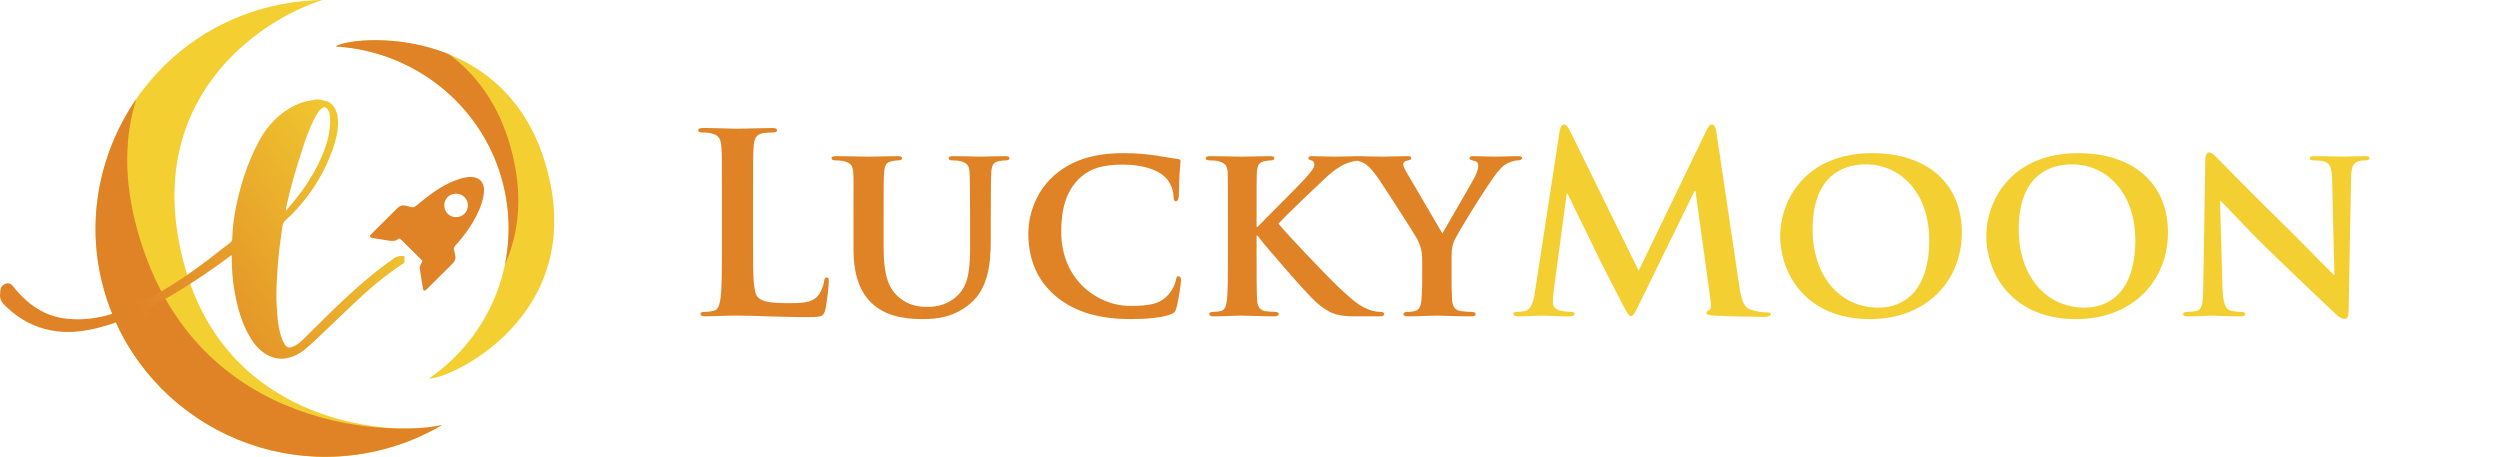
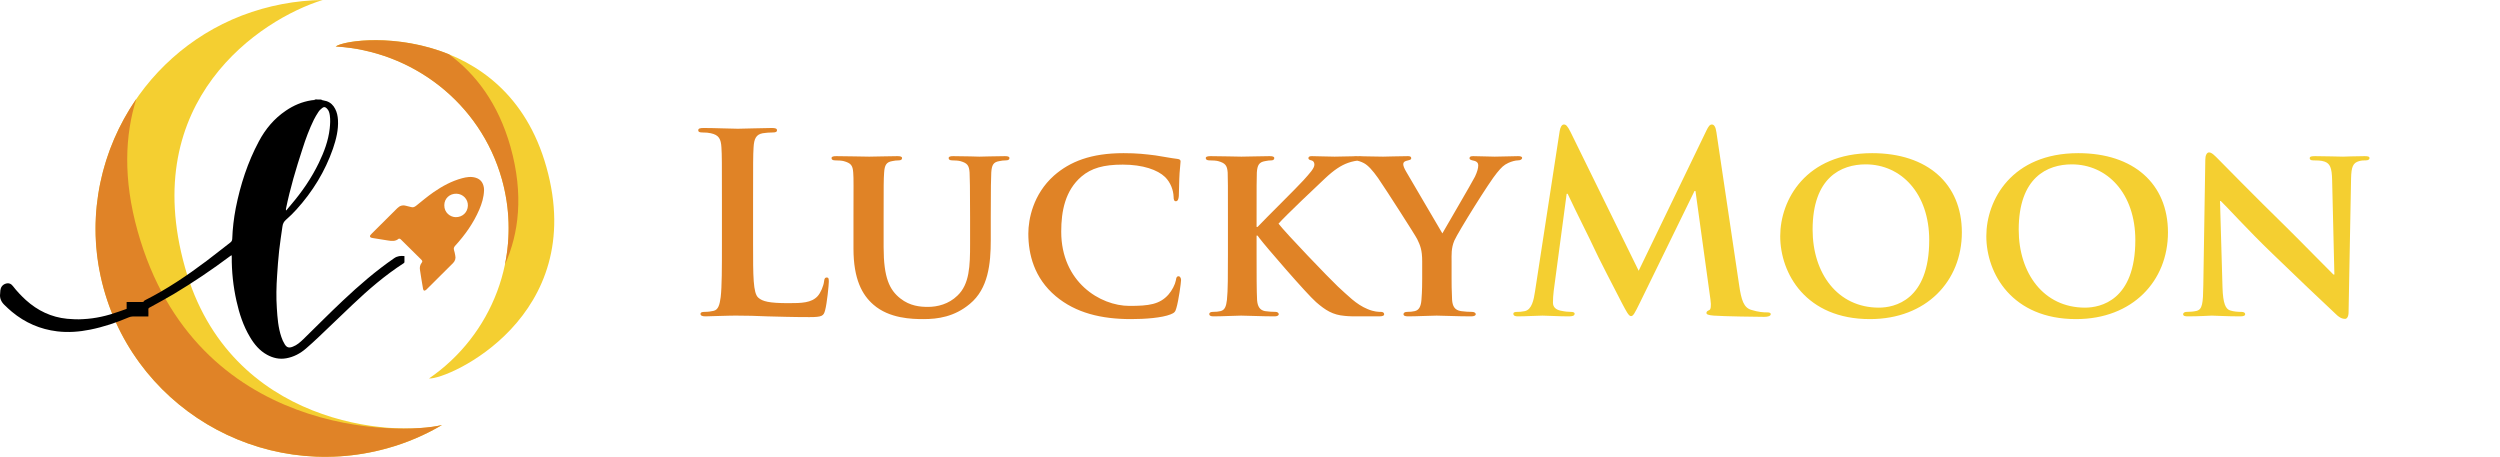
<svg xmlns="http://www.w3.org/2000/svg" width="301" height="55" viewBox="0 0 301 55" fill="none">
  <path d="M65.785 20.108C60.898 2.692 42.374 4.263 40.413 5.587C49.573 6.111 57.825 12.309 60.43 21.577C63.034 30.845 59.215 40.39 51.651 45.569C54.006 45.715 70.862 38.134 65.785 20.108Z" fill="#F4CF31" />
  <path d="M22.269 32.184C16.621 12.105 31.297 2.342 38.847 0C35.629 0.044 32.336 0.64 29.103 1.877C16.548 6.736 9.276 20.18 12.129 33.275C15.539 48.887 31.356 58.213 46.602 53.979C48.973 53.324 51.197 52.364 53.216 51.171C47.48 52.597 27.654 51.36 22.269 32.184Z" fill="#F4CF31" />
  <path d="M16.577 27.848C14.807 21.548 15.041 16.266 16.416 11.902C12.217 17.983 10.461 25.695 12.115 33.275C15.539 48.887 31.356 58.213 46.602 53.979C48.973 53.324 51.197 52.364 53.216 51.171C48.329 52.379 23.572 52.757 16.577 27.848Z" fill="#E08327" />
  <path d="M61.469 17.692C59.976 12.396 57.225 8.861 54.05 6.533C47.846 4.016 41.511 4.845 40.413 5.602C49.573 6.125 57.825 12.323 60.43 21.592C61.395 25.054 61.469 28.546 60.796 31.849C62.464 28.139 63.078 23.439 61.469 17.692Z" fill="#E08327" />
  <path d="M58.279 22.916C58.25 23.759 58.016 24.502 57.708 25.229C57.006 26.858 55.996 28.284 54.811 29.579C54.665 29.739 54.592 29.899 54.665 30.118C54.738 30.321 54.767 30.54 54.811 30.758C54.899 31.107 54.796 31.413 54.548 31.674C53.494 32.722 52.441 33.77 51.387 34.817C51.358 34.846 51.343 34.875 51.314 34.89C51.124 35.05 50.977 35.021 50.934 34.773C50.86 34.366 50.787 33.959 50.729 33.551C50.67 33.202 50.626 32.867 50.568 32.518C50.509 32.198 50.568 31.893 50.773 31.631C50.875 31.5 50.86 31.413 50.758 31.296C49.924 30.467 49.09 29.637 48.241 28.808C48.183 28.75 48.036 28.706 47.992 28.75C47.597 29.085 47.158 29.026 46.705 28.954C46.105 28.852 45.49 28.765 44.891 28.663C44.832 28.648 44.759 28.634 44.7 28.619C44.539 28.561 44.495 28.444 44.598 28.299C44.642 28.241 44.7 28.183 44.759 28.124C45.783 27.106 46.807 26.087 47.832 25.069C48.139 24.763 48.475 24.662 48.885 24.778C49.075 24.822 49.28 24.865 49.47 24.923C49.734 25.011 49.909 24.923 50.114 24.763C50.802 24.21 51.475 23.643 52.207 23.134C53.26 22.406 54.387 21.795 55.63 21.461C56.172 21.315 56.728 21.228 57.284 21.402C57.855 21.577 58.147 21.984 58.25 22.537C58.279 22.683 58.279 22.814 58.279 22.916ZM56.333 24.763C56.362 23.992 55.748 23.352 54.972 23.323C54.153 23.294 53.494 23.89 53.494 24.705C53.48 25.607 54.211 26.131 54.855 26.146C55.674 26.16 56.303 25.578 56.333 24.763Z" fill="#E08327" />
  <path d="M38.745 11.989C38.73 12.003 38.716 12.018 38.701 12.033C38.906 12.076 39.111 12.12 39.316 12.178C39.799 12.338 40.135 12.673 40.355 13.109C40.574 13.531 40.662 13.968 40.691 14.433C40.764 15.626 40.472 16.776 40.091 17.896C39.14 20.631 37.648 23.061 35.702 25.214C35.306 25.651 34.897 26.058 34.458 26.437C34.18 26.669 34.048 26.931 34.004 27.28C33.873 28.241 33.712 29.201 33.609 30.176C33.492 31.18 33.434 32.184 33.361 33.202C33.273 34.497 33.243 35.792 33.331 37.101C33.404 38.265 33.492 39.444 33.873 40.564C33.975 40.87 34.107 41.175 34.282 41.452C34.531 41.859 34.809 41.917 35.248 41.743C35.76 41.554 36.155 41.19 36.536 40.826C38.116 39.284 39.681 37.698 41.291 36.185C43.237 34.352 45.256 32.606 47.451 31.093C47.846 30.816 48.241 30.787 48.695 30.831C48.695 31.078 48.695 31.325 48.695 31.558C48.695 31.602 48.651 31.674 48.607 31.689C46.354 33.144 44.349 34.875 42.418 36.709C41.057 38.004 39.711 39.298 38.35 40.593C37.852 41.059 37.355 41.525 36.843 41.961C36.155 42.557 35.365 42.98 34.458 43.139C33.639 43.285 32.878 43.11 32.161 42.718C31.253 42.223 30.61 41.452 30.098 40.579C29.293 39.24 28.81 37.756 28.473 36.243C28.078 34.483 27.888 32.693 27.903 30.889C27.903 30.845 27.903 30.802 27.888 30.729C27.829 30.758 27.786 30.772 27.756 30.802C25.562 32.446 23.279 33.988 20.923 35.399C19.972 35.967 18.992 36.49 18.011 37.029C17.894 37.087 17.851 37.16 17.865 37.291C17.88 37.553 17.865 37.814 17.865 38.105C17.792 38.105 17.733 38.105 17.66 38.105C17.104 38.105 16.534 38.091 15.978 38.105C15.817 38.105 15.656 38.149 15.509 38.207C14.002 38.847 12.451 39.371 10.842 39.691C9.539 39.953 8.223 40.055 6.891 39.895C4.843 39.648 3.028 38.862 1.433 37.538C1.126 37.276 0.833 37.014 0.541 36.723C0.16 36.359 -0.059 35.908 0.014 35.37C0.029 35.239 0.029 35.094 0.043 34.963C0.087 34.584 0.292 34.293 0.658 34.162C1.024 34.032 1.331 34.148 1.55 34.439C2.019 35.05 2.545 35.603 3.116 36.127C4.535 37.407 6.174 38.193 8.091 38.382C8.72 38.44 9.364 38.469 10.008 38.425C11.471 38.353 12.876 38.033 14.251 37.538C14.573 37.422 14.909 37.32 15.246 37.189C15.246 36.927 15.246 36.665 15.246 36.359C15.319 36.359 15.392 36.359 15.451 36.359C16.007 36.359 16.548 36.359 17.104 36.359C17.192 36.359 17.28 36.374 17.324 36.258C17.338 36.214 17.426 36.17 17.47 36.141C20.104 34.817 22.533 33.173 24.874 31.413C25.84 30.685 26.776 29.928 27.727 29.201C27.888 29.085 27.947 28.954 27.961 28.765C28.005 27.513 28.151 26.277 28.386 25.054C28.942 22.246 29.82 19.54 31.166 17.023C31.956 15.539 33.009 14.273 34.414 13.327C35.35 12.687 36.375 12.251 37.501 12.076C37.589 12.062 37.677 12.062 37.765 12.047C37.838 12.047 37.926 12.047 38.014 12.018C37.94 11.989 37.867 11.974 37.779 11.945C38.116 11.989 38.423 11.989 38.745 11.989ZM34.429 25.316C34.443 25.316 34.458 25.316 34.472 25.331C34.56 25.229 34.648 25.113 34.736 25.011C34.838 24.894 34.926 24.778 35.029 24.662C36.36 23.105 37.501 21.446 38.394 19.598C39.023 18.289 39.535 16.936 39.696 15.481C39.755 14.942 39.784 14.419 39.711 13.895C39.667 13.589 39.594 13.298 39.36 13.066C39.155 12.862 39.008 12.833 38.789 13.007C38.613 13.138 38.438 13.313 38.321 13.502C38.13 13.793 37.955 14.084 37.794 14.404C37.238 15.539 36.799 16.718 36.419 17.925C35.643 20.297 34.926 22.697 34.429 25.142C34.429 25.185 34.429 25.258 34.429 25.316Z" fill="url(#paint0_linear_27_25666)" />
  <path d="M90.67 24.11V29.39C90.67 33.23 90.67 35.3 91.3 35.84C91.81 36.29 92.59 36.5 94.93 36.5C96.52 36.5 97.69 36.47 98.44 35.66C98.8 35.27 99.16 34.43 99.22 33.86C99.25 33.59 99.31 33.41 99.55 33.41C99.76 33.41 99.79 33.56 99.79 33.92C99.79 34.25 99.58 36.5 99.34 37.37C99.16 38.03 99.01 38.18 97.45 38.18C95.29 38.18 93.73 38.12 92.38 38.09C91.03 38.03 89.95 38 88.72 38C88.39 38 87.73 38 87.01 38.03C86.32 38.03 85.54 38.09 84.94 38.09C84.55 38.09 84.34 38 84.34 37.79C84.34 37.64 84.46 37.55 84.82 37.55C85.27 37.55 85.63 37.49 85.9 37.43C86.5 37.31 86.65 36.65 86.77 35.78C86.92 34.52 86.92 32.15 86.92 29.39V24.11C86.92 19.55 86.92 18.71 86.86 17.75C86.8 16.73 86.56 16.25 85.57 16.04C85.33 15.98 84.97 15.95 84.58 15.95C84.25 15.95 84.07 15.89 84.07 15.68C84.07 15.47 84.28 15.41 84.73 15.41C86.14 15.41 88.03 15.5 88.84 15.5C89.56 15.5 91.75 15.41 92.92 15.41C93.34 15.41 93.55 15.47 93.55 15.68C93.55 15.89 93.37 15.95 93.01 15.95C92.68 15.95 92.2 15.98 91.84 16.04C91.03 16.19 90.79 16.7 90.73 17.75C90.67 18.71 90.67 19.55 90.67 24.11ZM102.758 29.93V26.18C102.758 22.31 102.788 21.59 102.728 20.78C102.668 19.88 102.428 19.64 101.588 19.4C101.378 19.34 100.928 19.31 100.568 19.31C100.268 19.31 100.118 19.22 100.118 19.04C100.118 18.86 100.298 18.8 100.688 18.8C102.098 18.8 103.868 18.86 104.648 18.86C105.308 18.86 107.078 18.8 108.038 18.8C108.428 18.8 108.608 18.86 108.608 19.04C108.608 19.22 108.458 19.31 108.188 19.31C107.888 19.31 107.738 19.34 107.408 19.4C106.718 19.52 106.508 19.88 106.448 20.78C106.388 21.59 106.388 22.31 106.388 26.18V29.75C106.388 33.47 107.108 34.91 108.398 35.93C109.568 36.86 110.828 36.95 111.728 36.95C112.868 36.95 114.218 36.62 115.268 35.6C116.738 34.22 116.798 32 116.798 29.39V26.18C116.798 22.31 116.768 21.59 116.738 20.78C116.678 19.91 116.468 19.64 115.628 19.4C115.418 19.34 114.968 19.31 114.668 19.31C114.368 19.31 114.218 19.22 114.218 19.04C114.218 18.86 114.398 18.8 114.758 18.8C116.108 18.8 117.878 18.86 117.908 18.86C118.208 18.86 119.978 18.8 120.998 18.8C121.358 18.8 121.538 18.86 121.538 19.04C121.538 19.22 121.388 19.31 121.088 19.31C120.788 19.31 120.638 19.34 120.308 19.4C119.588 19.52 119.408 19.88 119.348 20.78C119.318 21.59 119.288 22.31 119.288 26.18V28.91C119.288 31.76 118.988 34.76 116.768 36.59C114.908 38.15 112.898 38.42 111.188 38.42C109.808 38.42 107.078 38.36 105.158 36.68C103.808 35.51 102.758 33.62 102.758 29.93ZM136.171 38.42C132.571 38.42 129.511 37.67 127.111 35.66C124.501 33.47 123.811 30.59 123.811 28.13C123.811 26.39 124.381 23.39 126.901 21.14C128.821 19.46 131.341 18.44 135.271 18.44C136.921 18.44 137.911 18.56 139.111 18.71C140.101 18.86 140.971 19.04 141.751 19.13C142.051 19.16 142.141 19.28 142.141 19.43C142.141 19.64 142.081 19.94 142.021 20.84C141.961 21.68 141.961 23.09 141.931 23.6C141.901 23.96 141.811 24.23 141.571 24.23C141.361 24.23 141.301 24.02 141.301 23.69C141.271 22.88 140.941 21.98 140.281 21.32C139.381 20.45 137.611 19.82 135.181 19.82C132.871 19.82 131.401 20.24 130.201 21.26C128.251 22.94 127.771 25.4 127.771 27.89C127.771 33.95 132.451 36.83 135.991 36.83C138.331 36.83 139.621 36.65 140.671 35.48C141.121 34.97 141.481 34.25 141.571 33.77C141.631 33.38 141.691 33.26 141.901 33.26C142.081 33.26 142.201 33.5 142.201 33.71C142.201 34.01 141.901 36.23 141.631 37.1C141.511 37.55 141.391 37.67 140.941 37.85C139.891 38.27 137.881 38.42 136.171 38.42ZM151.293 26.18V27.32H151.413C152.313 26.36 156.153 22.58 156.933 21.71C157.683 20.87 158.253 20.27 158.253 19.82C158.253 19.55 158.133 19.37 157.893 19.31C157.653 19.25 157.533 19.19 157.533 19.04C157.533 18.86 157.683 18.8 157.953 18.8C158.523 18.8 159.963 18.86 160.683 18.86C161.493 18.86 162.963 18.8 163.773 18.8C164.043 18.8 164.223 18.86 164.223 19.04C164.223 19.22 164.073 19.31 163.833 19.31C163.443 19.31 162.783 19.43 162.303 19.61C161.463 19.91 160.623 20.45 159.513 21.5C158.673 22.28 154.743 26 153.933 26.93C154.863 28.13 160.053 33.53 161.073 34.49C162.243 35.54 163.263 36.65 164.673 37.22C165.453 37.55 165.993 37.55 166.293 37.55C166.503 37.55 166.653 37.67 166.653 37.82C166.653 38 166.503 38.09 166.023 38.09H163.713C162.933 38.09 162.453 38.09 161.883 38.03C160.473 37.91 159.603 37.37 158.463 36.38C157.323 35.39 152.253 29.51 151.683 28.73L151.413 28.37H151.293V30.68C151.293 33.02 151.293 35.03 151.353 36.14C151.413 36.86 151.653 37.34 152.313 37.46C152.673 37.52 153.273 37.55 153.603 37.55C153.813 37.55 153.963 37.7 153.963 37.82C153.963 38 153.753 38.09 153.453 38.09C151.983 38.09 150.093 38 149.433 38C148.833 38 147.153 38.09 146.103 38.09C145.773 38.09 145.593 38 145.593 37.82C145.593 37.7 145.683 37.55 146.013 37.55C146.403 37.55 146.703 37.52 146.943 37.46C147.483 37.34 147.633 36.86 147.723 36.11C147.843 35.03 147.843 33.02 147.843 30.68V26.18C147.843 22.31 147.843 21.59 147.813 20.78C147.753 19.91 147.513 19.64 146.673 19.4C146.463 19.34 146.013 19.31 145.623 19.31C145.353 19.31 145.173 19.22 145.173 19.04C145.173 18.86 145.383 18.8 145.773 18.8C147.153 18.8 148.833 18.86 149.463 18.86C150.093 18.86 151.983 18.8 152.853 18.8C153.243 18.8 153.423 18.86 153.423 19.04C153.423 19.22 153.273 19.31 153.063 19.31C152.793 19.31 152.643 19.34 152.313 19.4C151.593 19.52 151.383 19.88 151.323 20.78C151.293 21.59 151.293 22.31 151.293 26.18ZM171.231 33.56V31.46C171.231 30.08 170.991 29.54 170.631 28.79C170.451 28.4 166.851 22.79 165.921 21.44C165.261 20.51 164.721 19.91 164.211 19.64C163.881 19.46 163.431 19.31 163.101 19.31C162.891 19.31 162.711 19.22 162.711 19.04C162.711 18.86 162.891 18.8 163.221 18.8C163.671 18.8 165.651 18.86 166.521 18.86C167.091 18.86 168.321 18.8 169.521 18.8C169.761 18.8 169.911 18.86 169.911 19.04C169.911 19.25 169.731 19.25 169.311 19.37C169.101 19.43 168.951 19.55 168.951 19.76C168.951 19.97 169.071 20.27 169.281 20.63C169.761 21.41 173.211 27.38 173.661 28.1C173.991 27.5 177.201 22.04 177.591 21.26C177.861 20.69 177.981 20.24 177.981 19.91C177.981 19.67 177.861 19.43 177.411 19.34C177.171 19.28 176.931 19.25 176.931 19.04C176.931 18.86 177.081 18.8 177.381 18.8C178.251 18.8 179.181 18.86 179.961 18.86C180.531 18.86 182.271 18.8 182.781 18.8C183.081 18.8 183.261 18.86 183.261 19.01C183.261 19.19 183.051 19.31 182.751 19.31C182.481 19.31 182.001 19.43 181.611 19.61C181.041 19.88 180.801 20.12 180.231 20.81C179.361 21.83 175.581 27.89 175.101 28.97C174.711 29.9 174.771 30.68 174.771 31.52V33.56C174.771 33.98 174.771 35.03 174.831 36.11C174.891 36.86 175.131 37.34 175.911 37.46C176.301 37.52 176.871 37.55 177.231 37.55C177.531 37.55 177.681 37.7 177.681 37.82C177.681 38 177.471 38.09 177.111 38.09C175.461 38.09 173.691 38 172.971 38C172.311 38 170.541 38.09 169.551 38.09C169.191 38.09 168.981 38.03 168.981 37.82C168.981 37.7 169.101 37.55 169.401 37.55C169.761 37.55 170.091 37.52 170.331 37.46C170.871 37.34 171.081 36.86 171.141 36.11C171.231 35.03 171.231 33.98 171.231 33.56Z" fill="#E08326" />
  <path d="M184.816 35.09L187.786 15.77C187.876 15.26 188.056 14.99 188.296 14.99C188.536 14.99 188.716 15.14 189.106 15.92L197.296 32.6L205.456 15.71C205.696 15.23 205.846 14.99 206.116 14.99C206.386 14.99 206.566 15.29 206.656 15.92L209.386 34.28C209.656 36.17 209.956 37.04 210.856 37.31C211.726 37.58 212.326 37.61 212.716 37.61C212.986 37.61 213.196 37.64 213.196 37.82C213.196 38.06 212.836 38.15 212.416 38.15C211.666 38.15 207.526 38.09 206.326 38C205.636 37.94 205.456 37.85 205.456 37.67C205.456 37.52 205.576 37.43 205.786 37.34C205.966 37.28 206.056 36.89 205.936 36.05L204.136 23H204.016L197.476 36.38C196.786 37.79 196.636 38.06 196.366 38.06C196.096 38.06 195.796 37.46 195.316 36.56C194.596 35.18 192.226 30.59 191.866 29.75C191.596 29.12 189.796 25.58 188.746 23.33H188.626L187.066 35.03C187.006 35.57 186.976 35.96 186.976 36.44C186.976 37.01 187.366 37.28 187.876 37.4C188.416 37.52 188.836 37.55 189.136 37.55C189.376 37.55 189.586 37.61 189.586 37.76C189.586 38.03 189.316 38.09 188.866 38.09C187.606 38.09 186.256 38 185.716 38C185.146 38 183.706 38.09 182.746 38.09C182.446 38.09 182.206 38.03 182.206 37.76C182.206 37.61 182.386 37.55 182.686 37.55C182.926 37.55 183.136 37.55 183.586 37.46C184.426 37.28 184.666 36.11 184.816 35.09ZM225.138 38.42C217.458 38.42 214.338 32.96 214.338 28.43C214.338 24.08 217.398 18.44 225.408 18.44C232.068 18.44 236.208 22.13 236.208 27.98C236.208 33.83 231.948 38.42 225.138 38.42ZM226.218 37.04C228.078 37.04 232.278 36.17 232.278 28.91C232.278 23.27 228.888 19.79 224.628 19.79C221.688 19.79 218.238 21.35 218.238 27.65C218.238 32.9 221.238 37.04 226.218 37.04ZM249.953 38.42C242.273 38.42 239.153 32.96 239.153 28.43C239.153 24.08 242.213 18.44 250.223 18.44C256.883 18.44 261.023 22.13 261.023 27.98C261.023 33.83 256.763 38.42 249.953 38.42ZM251.033 37.04C252.893 37.04 257.093 36.17 257.093 28.91C257.093 23.27 253.703 19.79 249.443 19.79C246.503 19.79 243.053 21.35 243.053 27.65C243.053 32.9 246.053 37.04 251.033 37.04ZM267.289 24.2L267.589 34.61C267.649 36.59 267.979 37.19 268.489 37.37C268.939 37.52 269.449 37.55 269.869 37.55C270.169 37.55 270.319 37.67 270.319 37.82C270.319 38.03 270.079 38.09 269.719 38.09C268.009 38.09 266.779 38 266.299 38C266.059 38 264.799 38.09 263.449 38.09C263.089 38.09 262.849 38.06 262.849 37.82C262.849 37.67 263.029 37.55 263.269 37.55C263.629 37.55 264.109 37.52 264.469 37.43C265.159 37.25 265.249 36.56 265.279 34.34L265.519 19.22C265.519 18.71 265.699 18.35 265.969 18.35C266.299 18.35 266.659 18.74 267.109 19.19C267.439 19.52 271.399 23.57 275.239 27.32C277.039 29.09 280.549 32.69 280.939 33.05H281.059L280.789 21.71C280.759 20.15 280.519 19.7 279.889 19.46C279.499 19.31 278.869 19.31 278.509 19.31C278.179 19.31 278.089 19.19 278.089 19.04C278.089 18.83 278.359 18.8 278.749 18.8C280.129 18.8 281.539 18.86 282.109 18.86C282.409 18.86 283.399 18.8 284.689 18.8C285.049 18.8 285.289 18.83 285.289 19.04C285.289 19.19 285.139 19.31 284.839 19.31C284.569 19.31 284.359 19.31 284.029 19.4C283.309 19.61 283.099 20.06 283.069 21.5L282.769 37.58C282.769 38.15 282.559 38.39 282.349 38.39C281.899 38.39 281.539 38.12 281.269 37.85C279.619 36.32 276.319 33.17 273.559 30.5C270.679 27.74 267.889 24.65 267.379 24.2H267.289Z" fill="#F4CF31" />
  <defs>
    <linearGradient id="paint0_linear_27_25666" x1="17.266" y1="38.556" x2="49.78" y2="16.562" gradientUnits="userSpaceOnUse">
-       <stop stop-color="#E08326" />
-       <stop offset="1" stop-color="#F3D431" />
+       <stop stopColor="#E08326" />
+       <stop offset="1" stopColor="#F3D431" />
    </linearGradient>
  </defs>
</svg>
